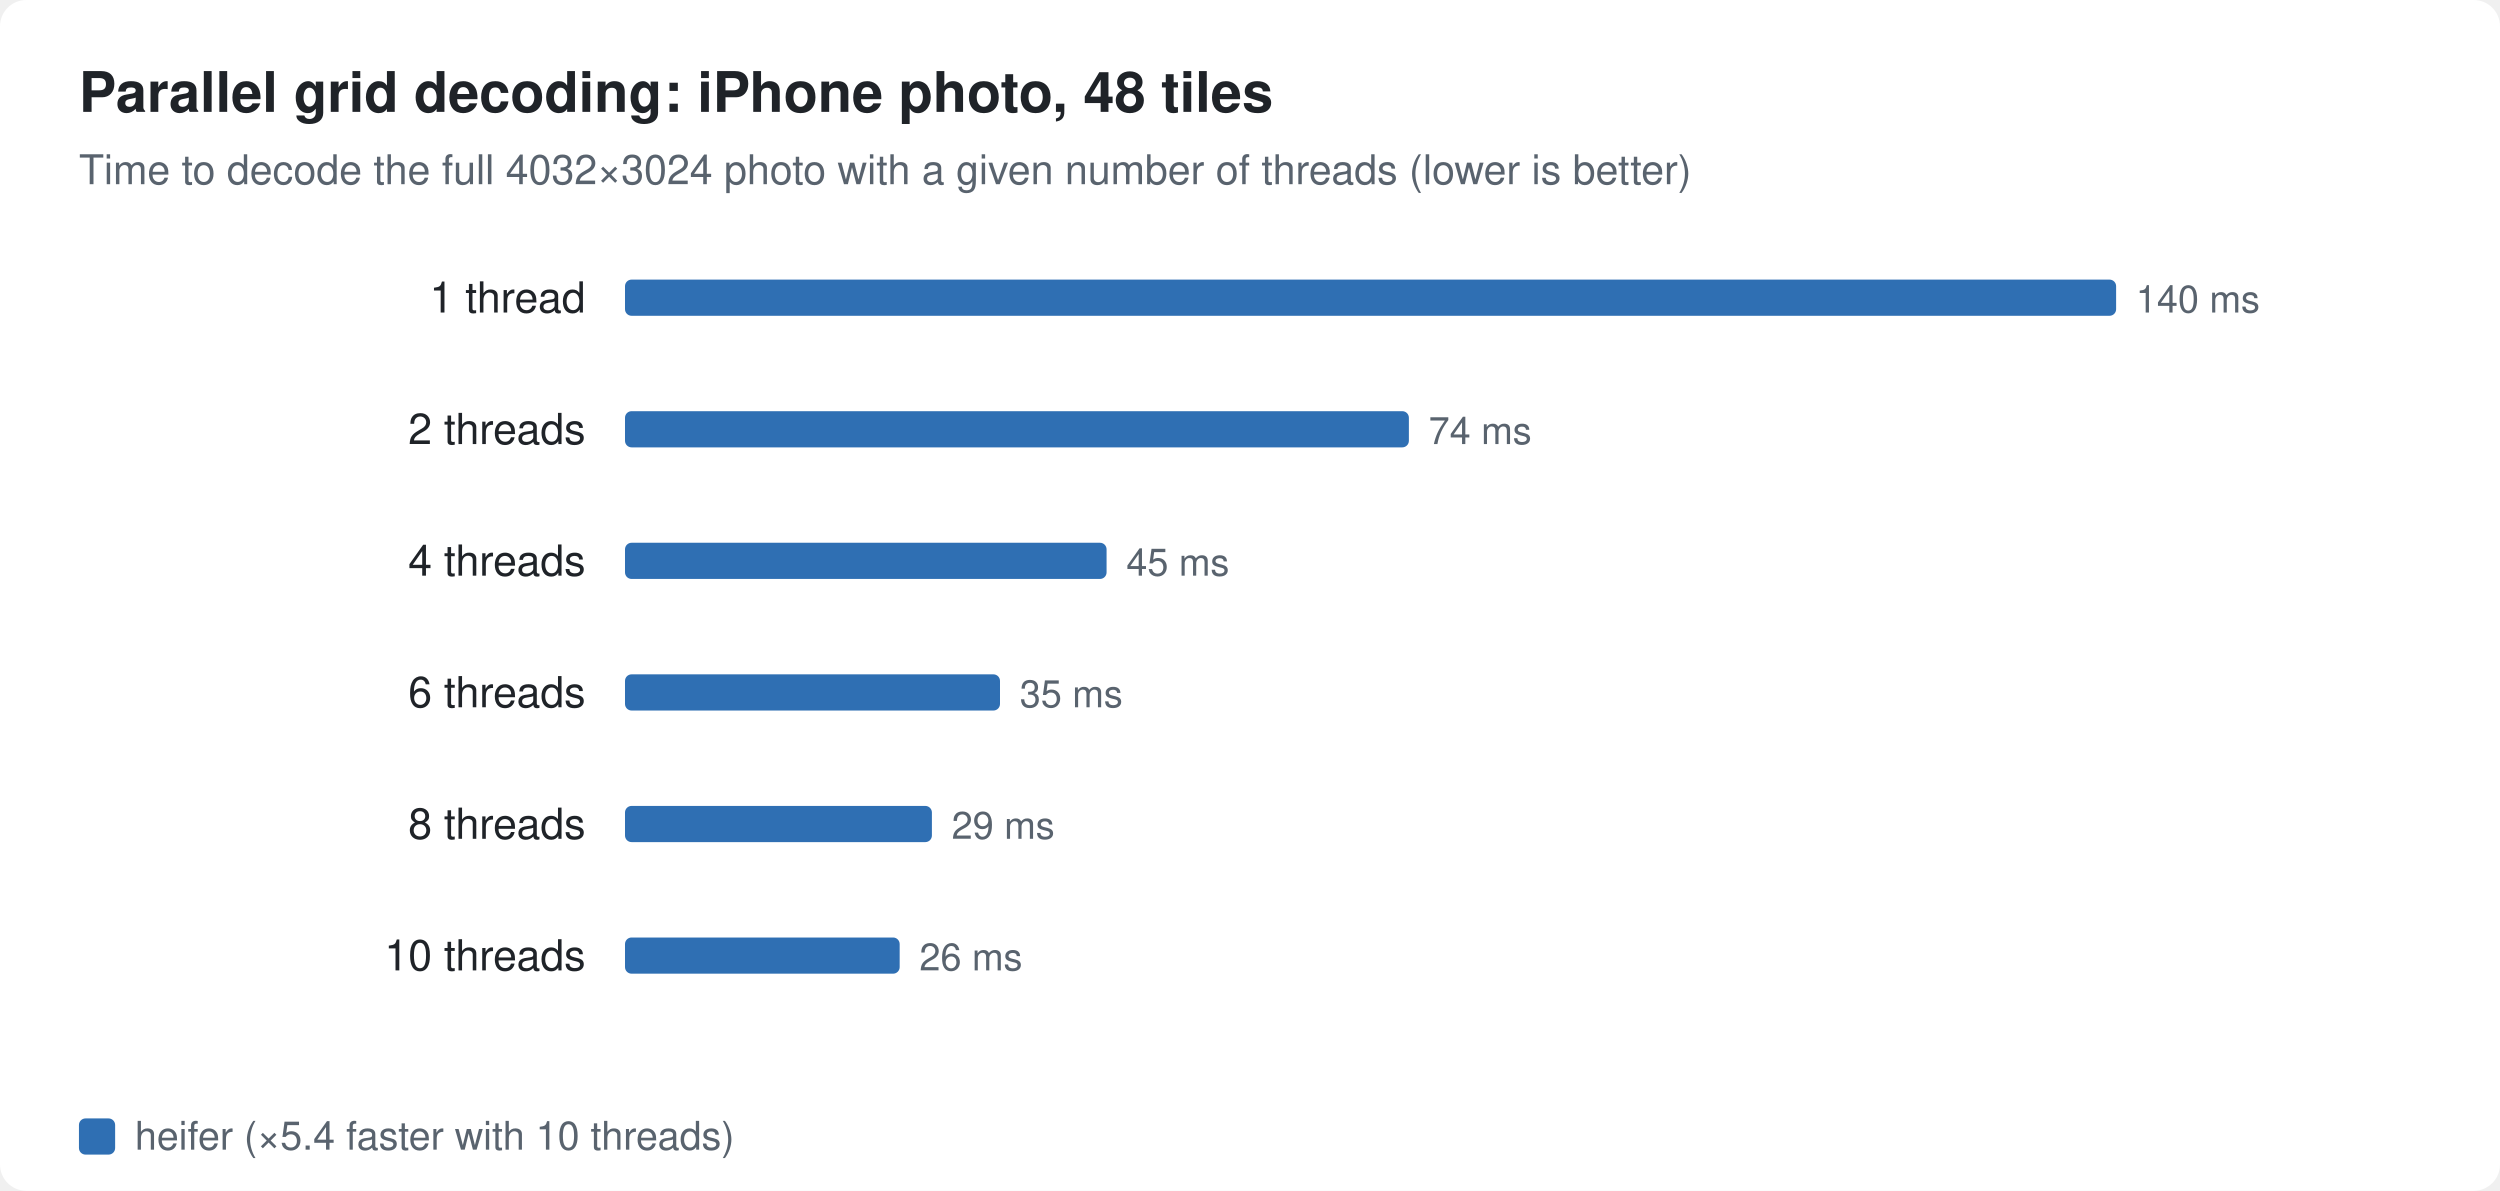
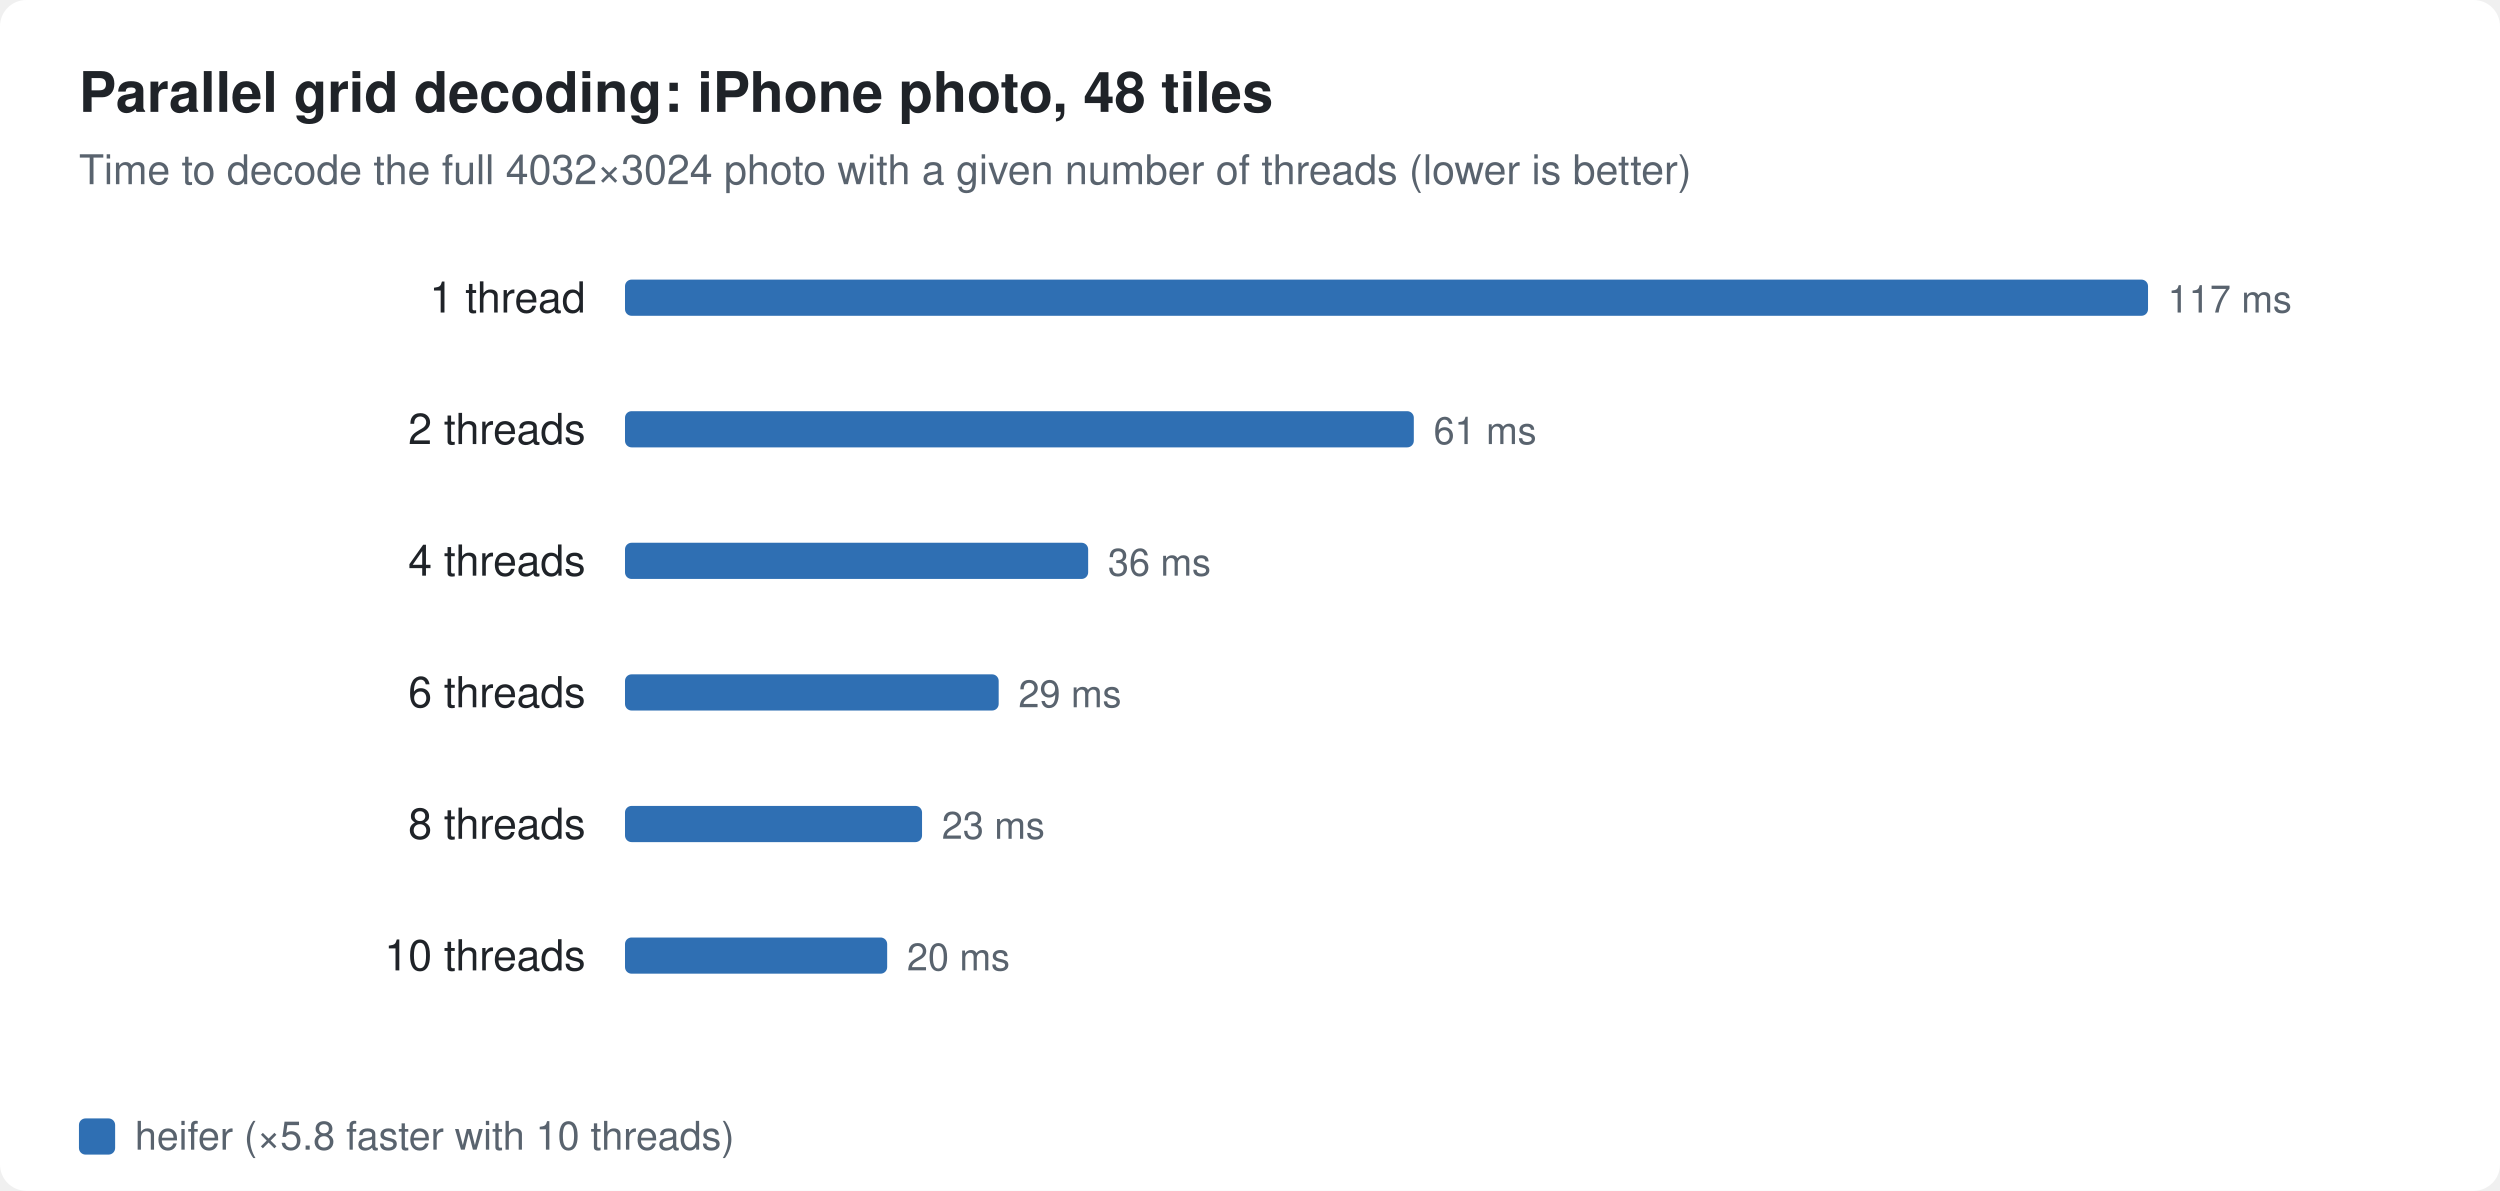
<svg xmlns="http://www.w3.org/2000/svg" width="760" height="362" viewBox="0 0 760 362" font-family="-apple-system,BlinkMacSystemFont,Segoe UI,Helvetica,Arial,sans-serif">
  <rect width="100%" height="100%" rx="8" fill="#ffffff" />
  <text x="24" y="34" font-size="17" font-weight="600" fill="#1f2328">Parallel grid decoding: iPhone photo, 48 tiles</text>
  <text x="24" y="56" font-size="12.5" fill="#59636e">Time to decode the full 4032×3024 photo with a given number of threads (lower is better)</text>
  <rect x="24" y="340" width="11" height="11" rx="2" fill="#2f6fb3" />
-   <text x="41" y="349.5" font-size="12" fill="#59636e">heifer (×5.4 faster with 10 threads)</text>
+   <text x="41" y="349.5" font-size="12" fill="#59636e">heifer (×5.8 faster with 10 threads)</text>
  <text x="178" y="95.0" font-size="13" text-anchor="end" fill="#1f2328">1 thread</text>
-   <rect x="190" y="85" width="453.3" height="11" rx="2" fill="#2f6fb3" />
-   <text x="649.3" y="95" font-size="11.5" fill="#59636e">140 ms</text>
+   <rect x="190" y="85" width="463.0" height="11" rx="2" fill="#2f6fb3" />
+   <text x="659.0" y="95" font-size="11.5" fill="#59636e">117 ms</text>
  <text x="178" y="135.0" font-size="13" text-anchor="end" fill="#1f2328">2 threads</text>
-   <rect x="190" y="125" width="238.3" height="11" rx="2" fill="#2f6fb3" />
-   <text x="434.3" y="135" font-size="11.5" fill="#59636e">74 ms</text>
+   <rect x="190" y="125" width="239.8" height="11" rx="2" fill="#2f6fb3" />
+   <text x="435.8" y="135" font-size="11.5" fill="#59636e">61 ms</text>
  <text x="178" y="175.0" font-size="13" text-anchor="end" fill="#1f2328">4 threads</text>
-   <rect x="190" y="165" width="146.4" height="11" rx="2" fill="#2f6fb3" />
-   <text x="342.4" y="175" font-size="11.5" fill="#59636e">45 ms</text>
+   <rect x="190" y="165" width="140.8" height="11" rx="2" fill="#2f6fb3" />
+   <text x="336.8" y="175" font-size="11.5" fill="#59636e">36 ms</text>
  <text x="178" y="215.0" font-size="13" text-anchor="end" fill="#1f2328">6 threads</text>
-   <rect x="190" y="205" width="114.0" height="11" rx="2" fill="#2f6fb3" />
-   <text x="310.0" y="215" font-size="11.5" fill="#59636e">35 ms</text>
+   <rect x="190" y="205" width="113.6" height="11" rx="2" fill="#2f6fb3" />
+   <text x="309.6" y="215" font-size="11.5" fill="#59636e">29 ms</text>
  <text x="178" y="255.0" font-size="13" text-anchor="end" fill="#1f2328">8 threads</text>
-   <rect x="190" y="245" width="93.3" height="11" rx="2" fill="#2f6fb3" />
-   <text x="289.3" y="255" font-size="11.5" fill="#59636e">29 ms</text>
+   <rect x="190" y="245" width="90.3" height="11" rx="2" fill="#2f6fb3" />
+   <text x="286.3" y="255" font-size="11.5" fill="#59636e">23 ms</text>
  <text x="178" y="295.0" font-size="13" text-anchor="end" fill="#1f2328">10 threads</text>
-   <rect x="190" y="285" width="83.5" height="11" rx="2" fill="#2f6fb3" />
-   <text x="279.5" y="295" font-size="11.5" fill="#59636e">26 ms</text>
+   <rect x="190" y="285" width="79.7" height="11" rx="2" fill="#2f6fb3" />
+   <text x="275.7" y="295" font-size="11.5" fill="#59636e">20 ms</text>
</svg>
